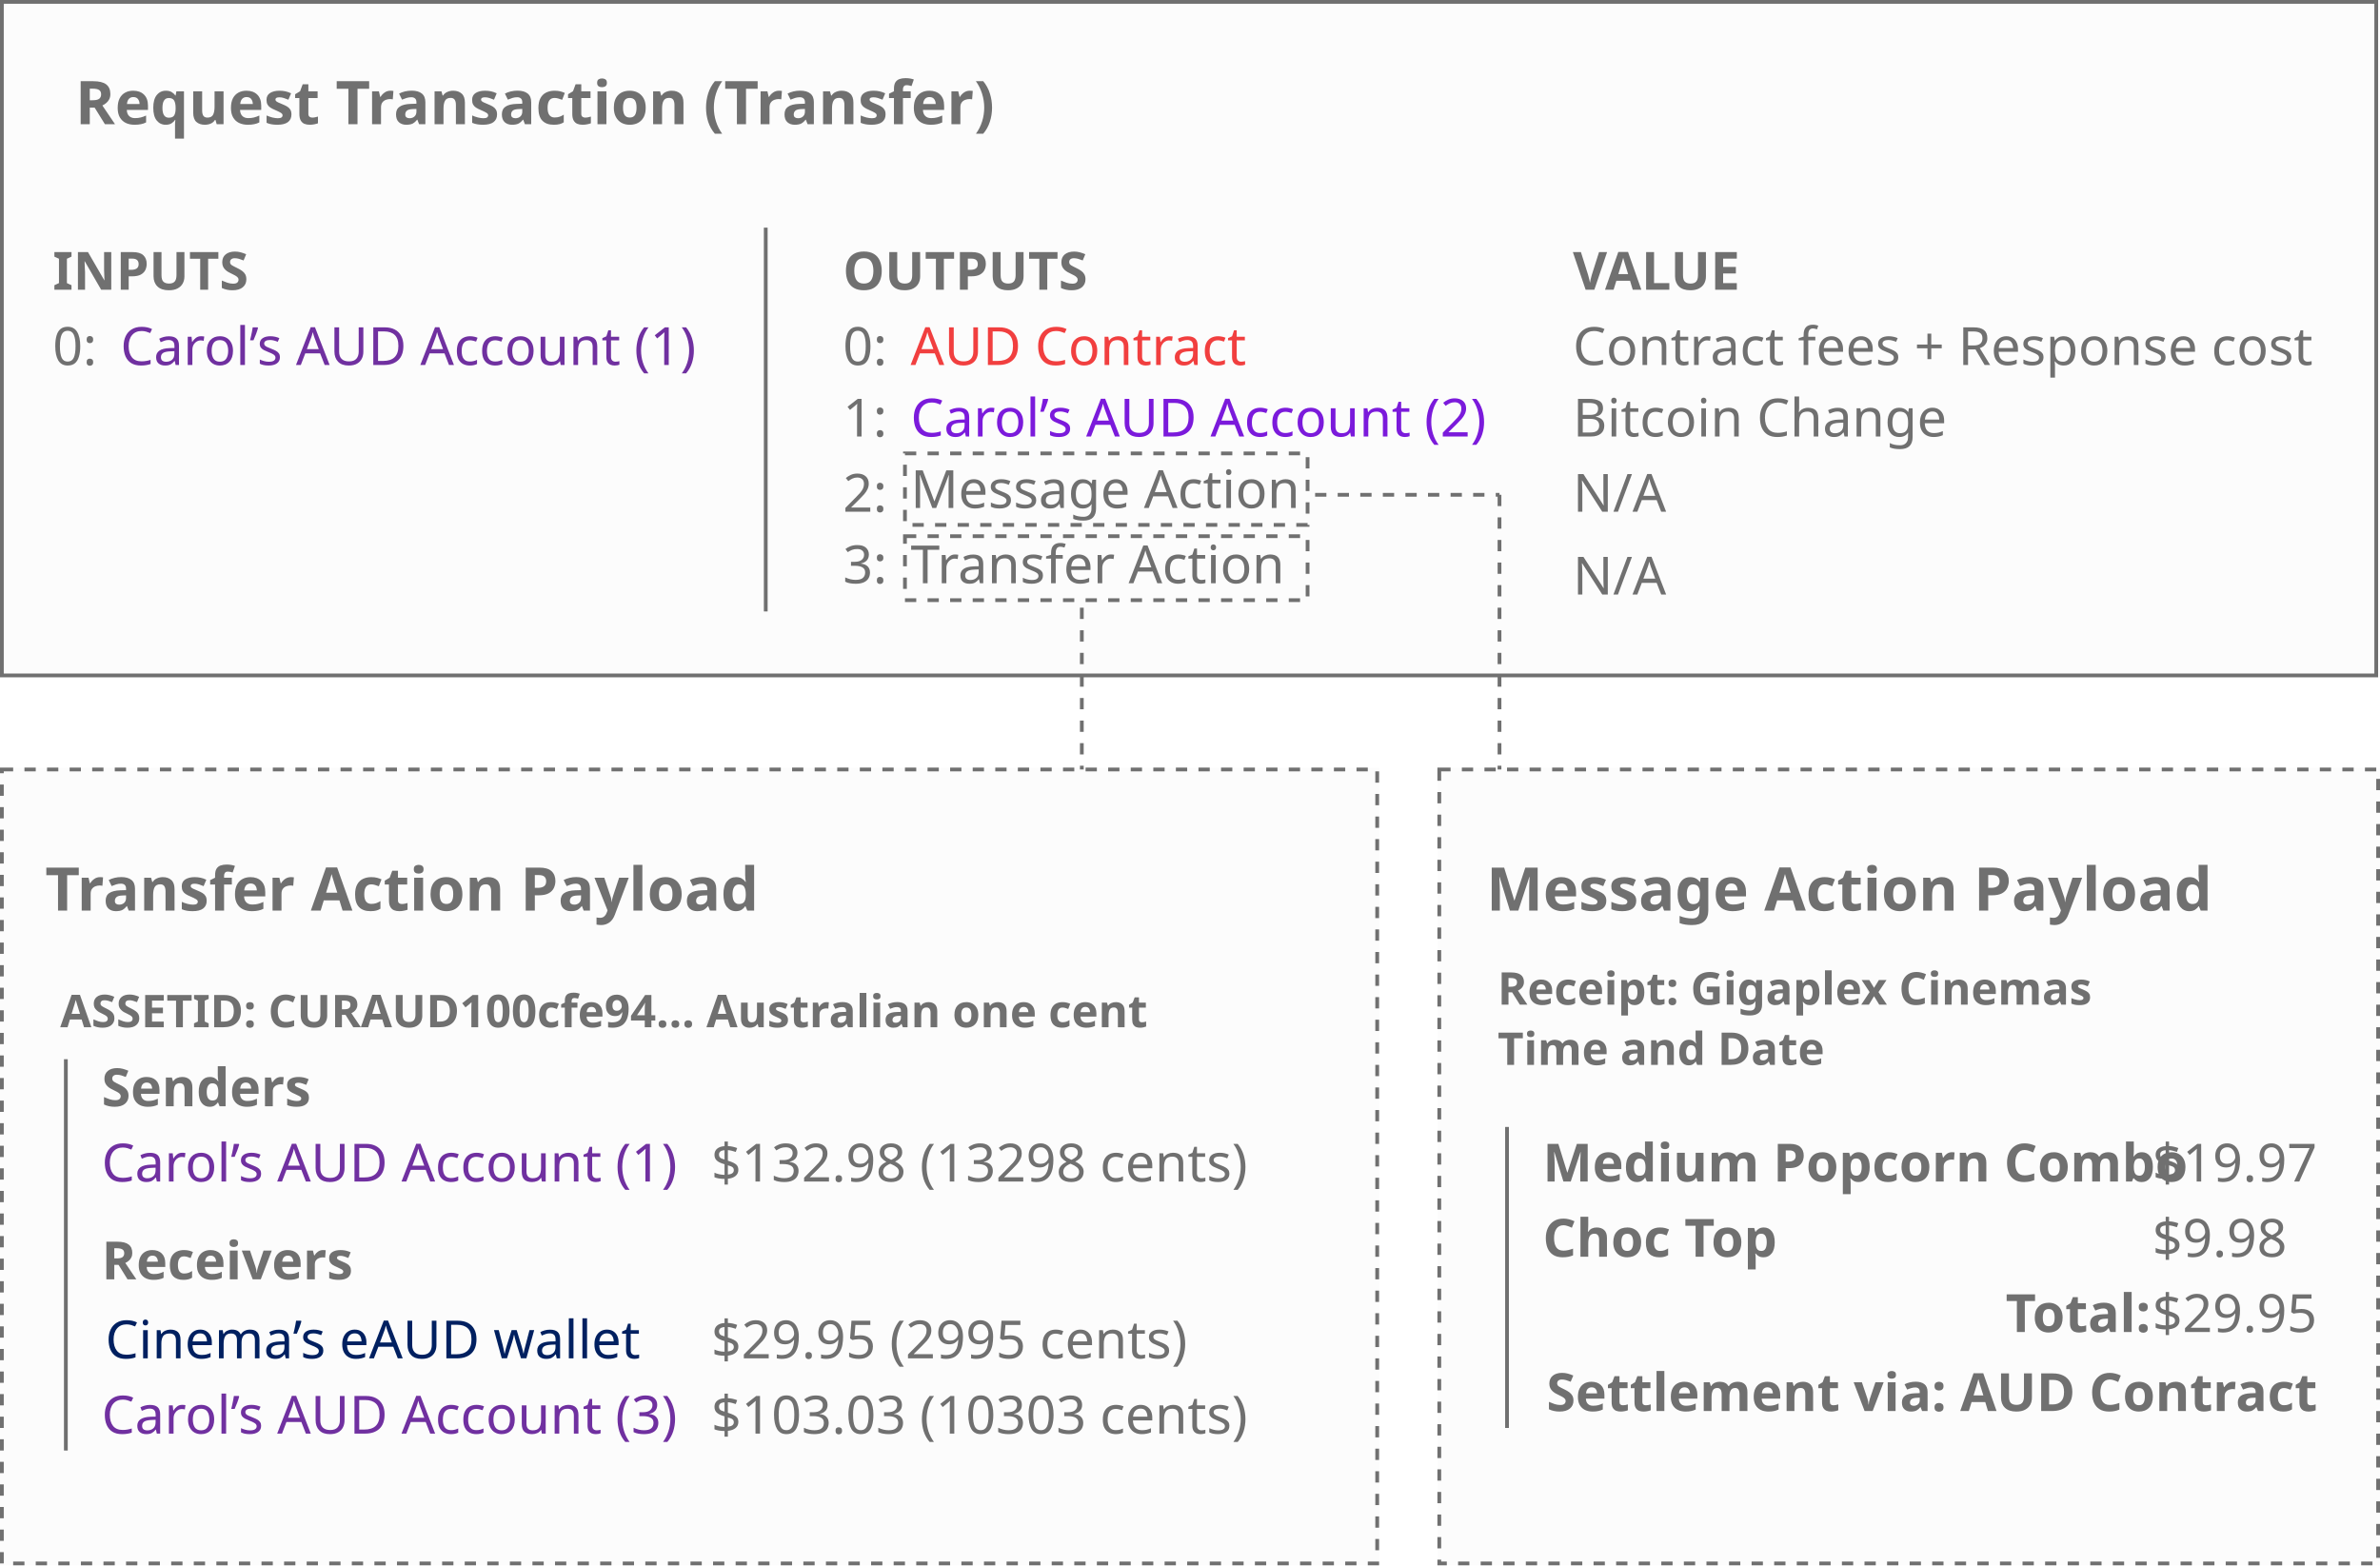
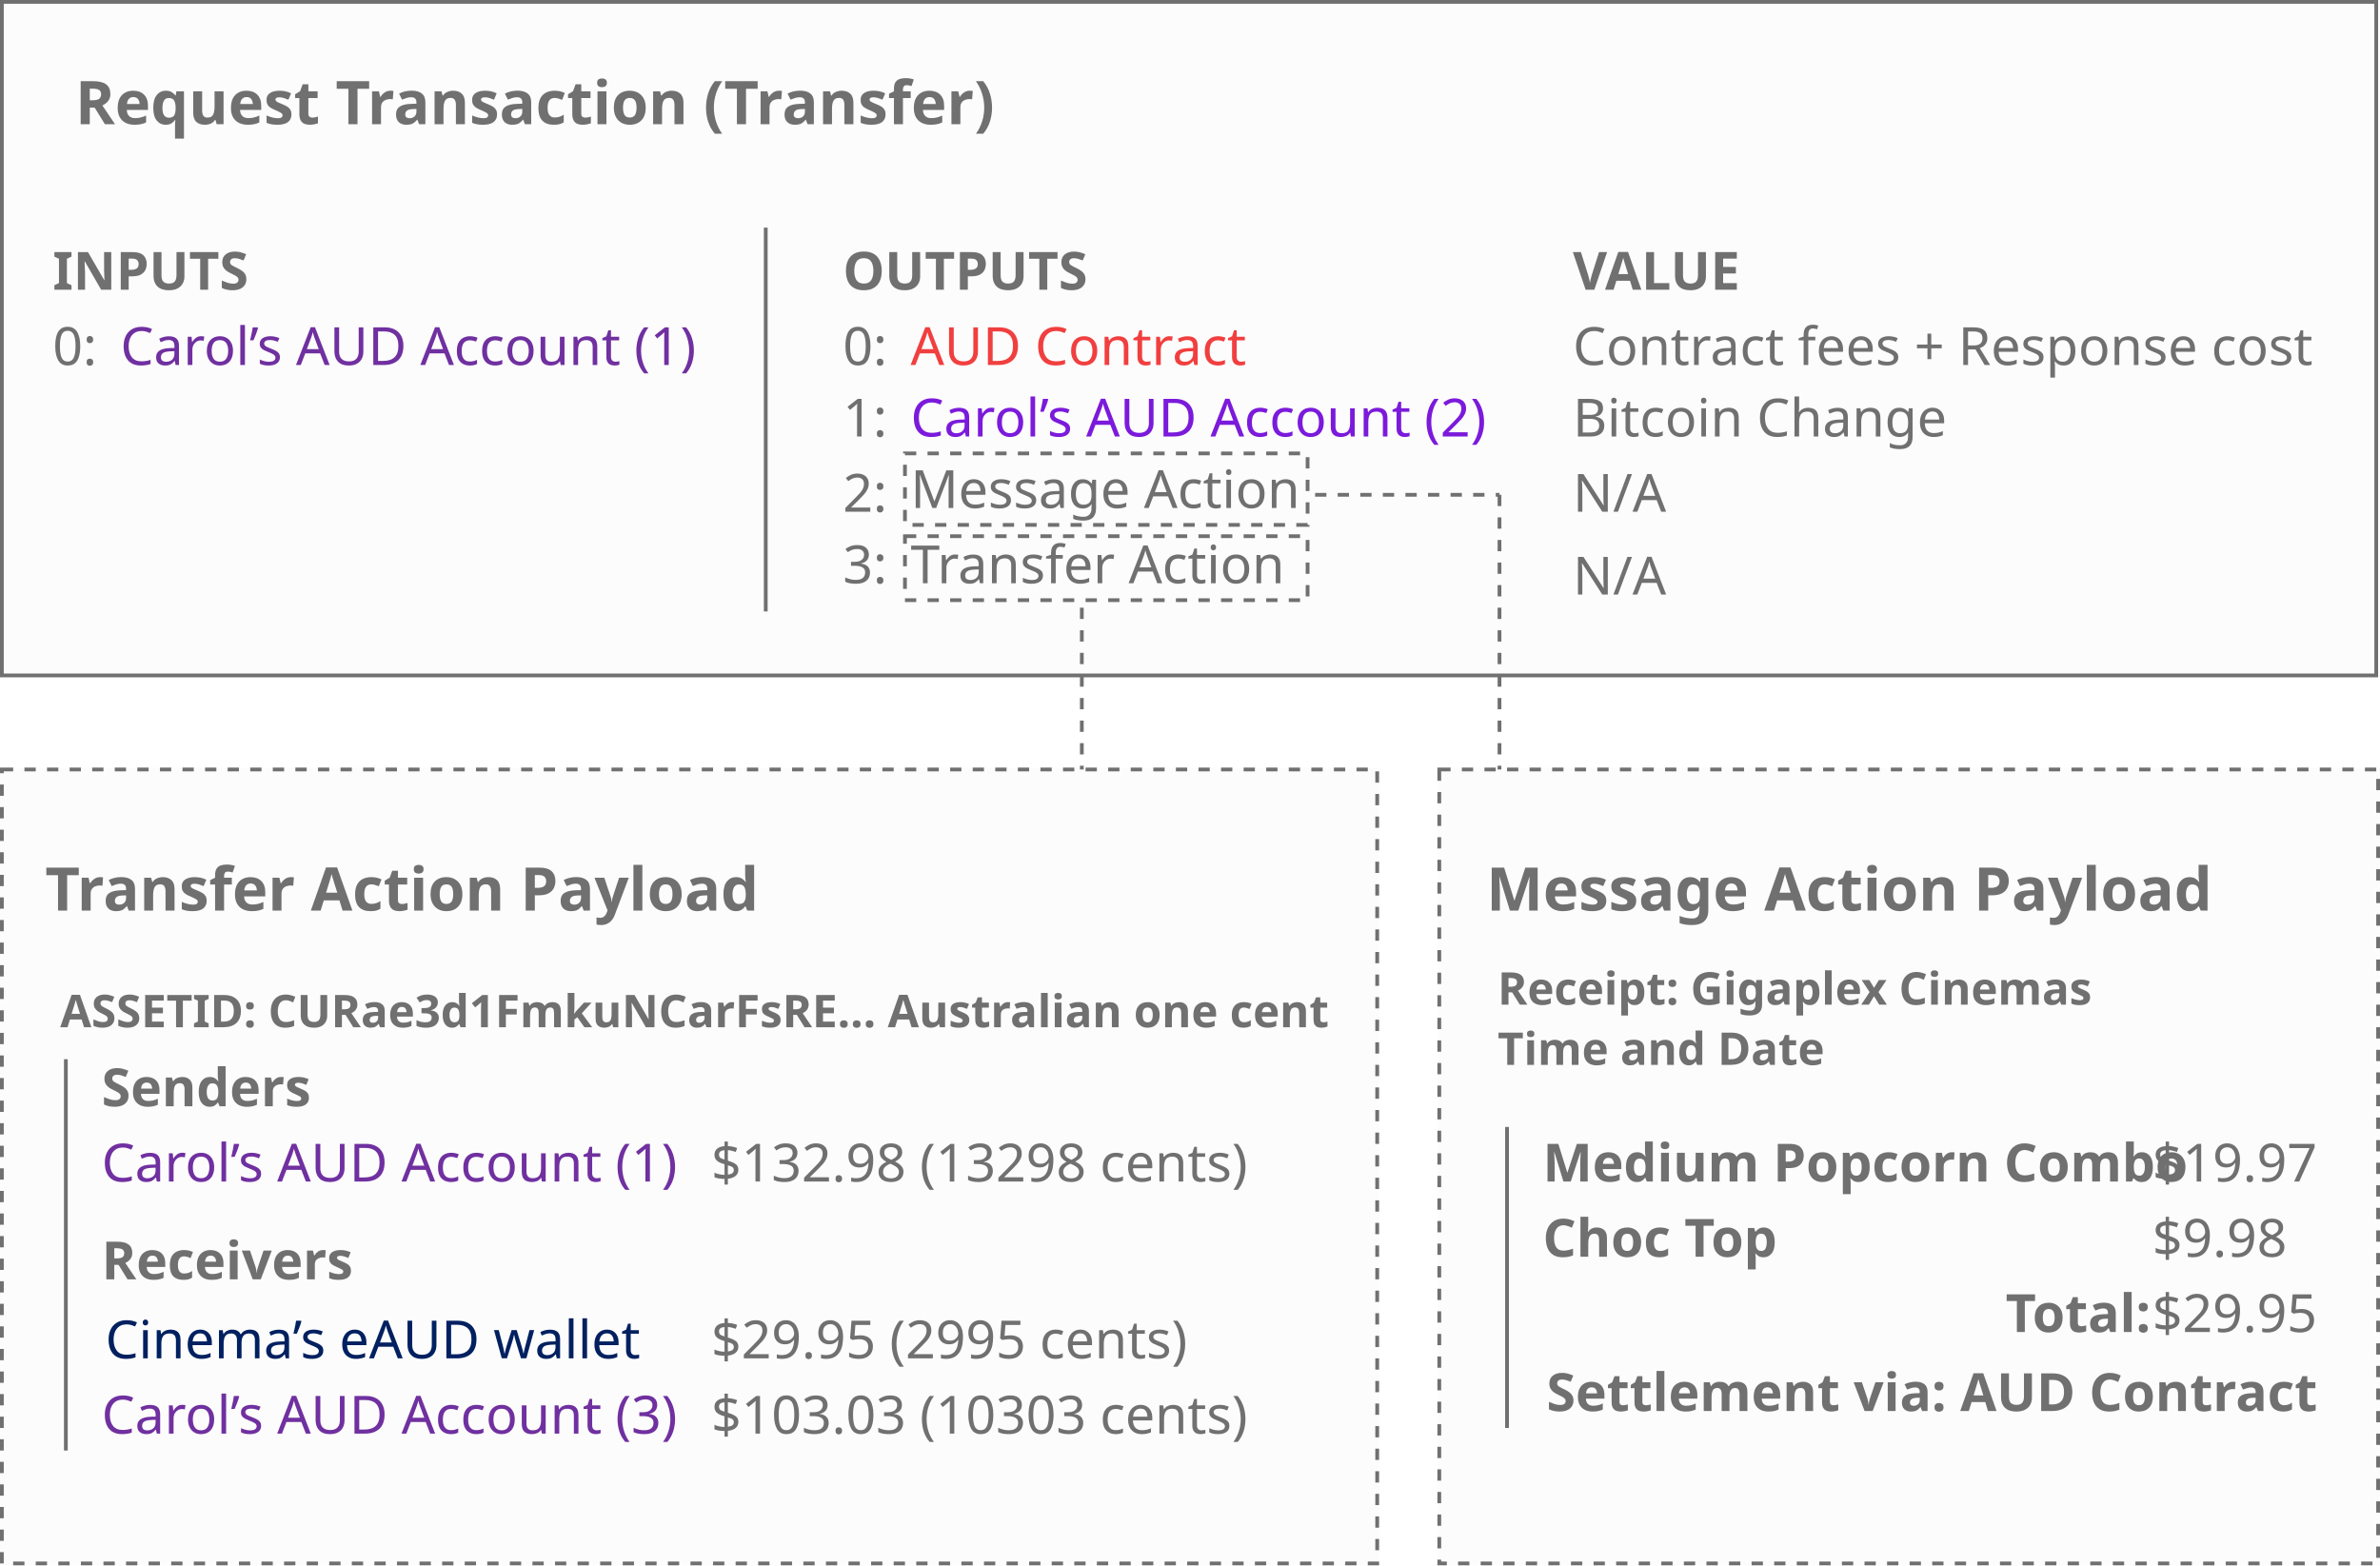
<svg xmlns="http://www.w3.org/2000/svg" width="632.499" height="416" viewBox="0 0 632.499 416">
  <g id="candy-bar-final-transfer" transform="translate(-6409 9522)">
    <g id="Rectangle_207" data-name="Rectangle 207" transform="translate(6409 -9522)" fill="#fcfcfc" stroke="#707070" stroke-width="1">
      <rect width="632" height="180" stroke="none" />
      <rect x="0.5" y="0.5" width="631" height="179" fill="none" />
    </g>
    <text id="Request_Transaction_Transfer_" data-name="Request Transaction (Transfer)" transform="translate(6429 -9489)" fill="#707070" font-size="16" font-family="SegoeUI-Semibold, Segoe UI" font-weight="600">
      <tspan x="0" y="0">Request Transaction (Transfer)</tspan>
    </text>
    <line id="Line_274" data-name="Line 274" y2="102" transform="translate(6612.5 -9461.5)" fill="none" stroke="#707070" stroke-width="1" />
    <text id="INPUTS" transform="translate(6423 -9460)" fill="#707070" font-size="14" font-family="SegoeUI-Bold, Segoe UI" font-weight="700">
      <tspan x="0" y="15">INPUTS</tspan>
    </text>
    <text id="OUTPUTS_" data-name="OUTPUTS " transform="translate(6633 -9460)" fill="#707070" font-size="14" font-family="SegoeUI-Bold, Segoe UI" font-weight="700">
      <tspan x="0" y="15">OUTPUTS </tspan>
    </text>
    <text id="_0:_" data-name="0: " transform="translate(6423 -9425)" fill="#707070" font-size="14" font-family="SegoeUI, Segoe UI">
      <tspan x="0" y="0">0: </tspan>
    </text>
    <text id="VALUE" transform="translate(6827 -9460)" fill="#707070" font-size="14" font-family="SegoeUI-Bold, Segoe UI" font-weight="700">
      <tspan x="0" y="15">VALUE</tspan>
    </text>
    <text id="AUD_Contract_" data-name="AUD Contract " transform="translate(6651 -9425)" fill="#f13f3f" font-size="14" font-family="SegoeUI, Segoe UI">
      <tspan x="0" y="0">AUD Contract </tspan>
    </text>
    <text id="_0:_2" data-name="0: " transform="translate(6633 -9425)" fill="#707070" font-size="14" font-family="SegoeUI, Segoe UI">
      <tspan x="0" y="0">0: </tspan>
    </text>
    <text id="_1:_" data-name="1: " transform="translate(6633 -9406)" fill="#707070" font-size="14" font-family="SegoeUI, Segoe UI">
      <tspan x="0" y="0">1: </tspan>
    </text>
    <text id="Contract_fees_Response_cost" data-name="Contract fees + Response cost" transform="translate(6827 -9425)" fill="#707070" font-size="14" font-family="SegoeUI, Segoe UI">
      <tspan x="0" y="0">Contract fees + Response cost</tspan>
    </text>
    <text id="Bitcoin_Change" data-name="Bitcoin Change" transform="translate(6827 -9406)" fill="#707070" font-size="14" font-family="SegoeUI, Segoe UI">
      <tspan x="0" y="0">Bitcoin Change</tspan>
    </text>
    <text id="Carol_s_AUD_Account_2_" data-name="Carol’s AUD Account (2) " transform="translate(6651 -9406)" fill="#7b1adb" font-size="14" font-family="SegoeUI, Segoe UI">
      <tspan x="0" y="0">Carol’s AUD Account (2) </tspan>
    </text>
    <text id="N_A" data-name="N/A" transform="translate(6827 -9386)" fill="#707070" font-size="14" font-family="SegoeUI, Segoe UI">
      <tspan x="0" y="0">N/A</tspan>
    </text>
    <text id="Carol_s_AUD_Account_1_" data-name="Carol’s AUD Account (1) " transform="translate(6441 -9425)" fill="#7030a0" font-size="14" font-family="SegoeUI, Segoe UI">
      <tspan x="0" y="0">Carol’s AUD Account (1) </tspan>
    </text>
    <g id="Rectangle_208" data-name="Rectangle 208" transform="translate(6409 -9318)" fill="#fcfcfc" stroke="#707070" stroke-width="1" stroke-dasharray="3">
      <rect width="366.499" height="212" stroke="none" />
      <rect x="0.5" y="0.5" width="365.499" height="211" fill="none" />
    </g>
    <line id="Line_275" data-name="Line 275" y2="43" transform="translate(6696.5 -9360.5)" fill="none" stroke="#707070" stroke-width="1" stroke-dasharray="3" />
    <g id="Rectangle_209" data-name="Rectangle 209" transform="translate(6649 -9402)" fill="none" stroke="#707070" stroke-width="1" stroke-dasharray="3">
      <rect width="108" height="20" stroke="none" />
      <rect x="0.5" y="0.5" width="107" height="19" fill="none" />
    </g>
    <text id="_2:_" data-name="2: " transform="translate(6633 -9386)" fill="#707070" font-size="14" font-family="SegoeUI, Segoe UI">
      <tspan x="0" y="0">2: </tspan>
    </text>
    <text id="Message_Action" data-name="Message Action" transform="translate(6651 -9387)" fill="#707070" font-size="14" font-family="SegoeUI, Segoe UI">
      <tspan x="0" y="0">Message Action</tspan>
    </text>
    <text id="Transfer_Action_Payload" data-name="Transfer Action Payload" transform="translate(6421 -9280)" fill="#707070" font-size="16" font-family="SegoeUI-Semibold, Segoe UI" font-weight="600">
      <tspan x="0" y="0">Transfer Action Payload</tspan>
    </text>
    <text id="Senders" transform="translate(6436 -9228)" fill="#707070" font-size="14" font-family="SegoeUI-Bold, Segoe UI" font-weight="700">
      <tspan x="0" y="0">Senders</tspan>
    </text>
    <text id="Receivers" transform="translate(6436 -9197)" fill="#707070" font-size="14" font-family="SegoeUI-Bold, Segoe UI" font-weight="700">
      <tspan x="0" y="15">Receivers</tspan>
    </text>
-     <text id="ASSETID:_CURAUD100cfe94..._Australian_one_cent" data-name="ASSETID: CURAUD100cfe94... Australian one cent" transform="translate(6425 -9262)" fill="#707070" font-size="12" font-family="SegoeUI-Bold, Segoe UI" font-weight="700">
-       <tspan x="0" y="13">ASSETID: CURAUD100cfe94... Australian one cent</tspan>
+     <text id="ASSETID:_CURae3d1FmkuNCarFsRE..._Australian_one_cent" data-name="ASSETID: CURae3d1FmkuNCarFsRE... Australian one cent" transform="translate(6425 -9262)" fill="#707070" font-size="12" font-family="SegoeUI-Bold, Segoe UI" font-weight="700">
+       <tspan x="0" y="13">ASSETID: CURae3d1FmkuNCarFsRE... Australian one cent</tspan>
    </text>
    <line id="Line_276" data-name="Line 276" y2="104" transform="translate(6426.5 -9240.5)" fill="none" stroke="#707070" stroke-width="1" />
    <text id="Cinema_s_eAUD_wallet_" data-name="Cinema’s eAUD wallet " transform="translate(6437 -9161)" fill="#002060" font-size="14" font-family="SegoeUI, Segoe UI">
      <tspan x="0" y="0">Cinema’s eAUD wallet </tspan>
    </text>
    <text id="Carol_s_AUD_Account_1_2" data-name="Carol’s AUD Account (1) " transform="translate(6436 -9208)" fill="#7030a0" font-size="14" font-family="SegoeUI, Segoe UI">
      <tspan x="0" y="0">Carol’s AUD Account (1) </tspan>
    </text>
    <text id="_29.95_2995_cents_" data-name="$29.95 (2995 cents)" transform="translate(6598 -9161)" fill="#707070" font-size="14" font-family="SegoeUI, Segoe UI">
      <tspan x="0" y="0">$29.95 (2995 cents)</tspan>
    </text>
    <text id="_132.98_13298_cents_" data-name="$132.98 (13298 cents)" transform="translate(6598 -9208)" fill="#707070" font-size="14" font-family="SegoeUI, Segoe UI">
      <tspan x="0" y="0">$132.98 (13298 cents)</tspan>
    </text>
    <text id="Carol_s_AUD_Account_3_" data-name="Carol’s AUD Account (3) " transform="translate(6436 -9141)" fill="#7030a0" font-size="14" font-family="SegoeUI, Segoe UI">
      <tspan x="0" y="0">Carol’s AUD Account (3) </tspan>
    </text>
    <text id="_103.03_10303_cents_" data-name="$103.03 (10303 cents)" transform="translate(6598 -9141)" fill="#707070" font-size="14" font-family="SegoeUI, Segoe UI">
      <tspan x="0" y="0">$103.03 (10303 cents)</tspan>
    </text>
    <text id="N_A-2" data-name="N/A" transform="translate(6827 -9364)" fill="#707070" font-size="14" font-family="SegoeUI, Segoe UI">
      <tspan x="0" y="0">N/A</tspan>
    </text>
    <g id="Rectangle_394" data-name="Rectangle 394" transform="translate(6649 -9380)" fill="none" stroke="#707070" stroke-width="1" stroke-dasharray="3">
      <rect width="108" height="18" stroke="none" />
      <rect x="0.5" y="0.5" width="107" height="17" fill="none" />
    </g>
    <text id="_3:_" data-name="3: " transform="translate(6633 -9367)" fill="#707070" font-size="14" font-family="SegoeUI, Segoe UI">
      <tspan x="0" y="0">3: </tspan>
    </text>
    <text id="Transfer_Action" data-name="Transfer Action" transform="translate(6651 -9367)" fill="#707070" font-size="14" font-family="SegoeUI, Segoe UI">
      <tspan x="0" y="0">Transfer Action</tspan>
    </text>
    <g id="Rectangle_395" data-name="Rectangle 395" transform="translate(6791 -9318)" fill="#fcfcfc" stroke="#707070" stroke-width="1" stroke-dasharray="3">
      <rect width="250.499" height="212" stroke="none" />
      <rect x="0.5" y="0.5" width="249.499" height="211" fill="none" />
    </g>
    <line id="Line_487" data-name="Line 487" y2="73" transform="translate(6807.5 -9390.5)" fill="none" stroke="#707070" stroke-width="1" stroke-dasharray="3" />
    <text id="Message_Action_Payload" data-name="Message Action Payload" transform="translate(6804 -9280)" fill="#707070" font-size="16" font-family="SegoeUI-Semibold, Segoe UI" font-weight="600">
      <tspan x="0" y="0">Message Action Payload</tspan>
    </text>
    <text id="Receipt:_Gigaplex_Cinemas_Time_and_Date" data-name="Receipt: Gigaplex Cinemas Time and Date" transform="translate(6807 -9268)" fill="#707070" font-size="12" font-family="SegoeUI-Bold, Segoe UI" font-weight="700">
      <tspan x="0" y="13">Receipt: Gigaplex Cinemas</tspan>
      <tspan x="0" y="29">Time and Date</tspan>
    </text>
    <line id="Line_488" data-name="Line 488" y2="80" transform="translate(6809.5 -9222.5)" fill="none" stroke="#707070" stroke-width="1" />
    <text id="Medium_Popcorn_Combo" data-name="Medium Popcorn Combo" transform="translate(6819 -9208)" fill="#707070" font-size="14" font-family="SegoeUI-Semibold, Segoe UI" font-weight="600">
      <tspan x="0" y="0">Medium Popcorn Combo</tspan>
    </text>
    <text id="_19.97" data-name="$19.97" transform="translate(6981 -9208)" fill="#707070" font-size="14" font-family="SegoeUI, Segoe UI">
      <tspan x="0" y="0">$19.97</tspan>
    </text>
    <text id="Choc_Top" data-name="Choc Top" transform="translate(6819 -9188)" fill="#707070" font-size="14" font-family="SegoeUI-Semibold, Segoe UI" font-weight="600">
      <tspan x="0" y="0">Choc Top</tspan>
    </text>
    <text id="_9.98" data-name="$9.98" transform="translate(6981 -9188)" fill="#707070" font-size="14" font-family="SegoeUI, Segoe UI">
      <tspan x="0" y="0">$9.98</tspan>
    </text>
    <text id="Total:" transform="translate(6942 -9168)" fill="#707070" font-size="14" font-family="SegoeUI-Semibold, Segoe UI" font-weight="600">
      <tspan x="0" y="0">Total:</tspan>
    </text>
    <text id="_29.95" data-name="$29.95" transform="translate(6981 -9168)" fill="#707070" font-size="14" font-family="SegoeUI, Segoe UI">
      <tspan x="0" y="0">$29.95</tspan>
    </text>
    <text id="Settlement_via:_AUD_Contract" data-name="Settlement via: AUD Contract" transform="translate(6820 -9147)" fill="#707070" font-size="14" font-family="SegoeUI-Semibold, Segoe UI" font-weight="600">
      <tspan x="0" y="0">Settlement via: AUD Contract</tspan>
    </text>
    <line id="Line_489" data-name="Line 489" x2="49" transform="translate(6758.5 -9390.5)" fill="none" stroke="#707070" stroke-width="1" stroke-dasharray="3" />
  </g>
</svg>
